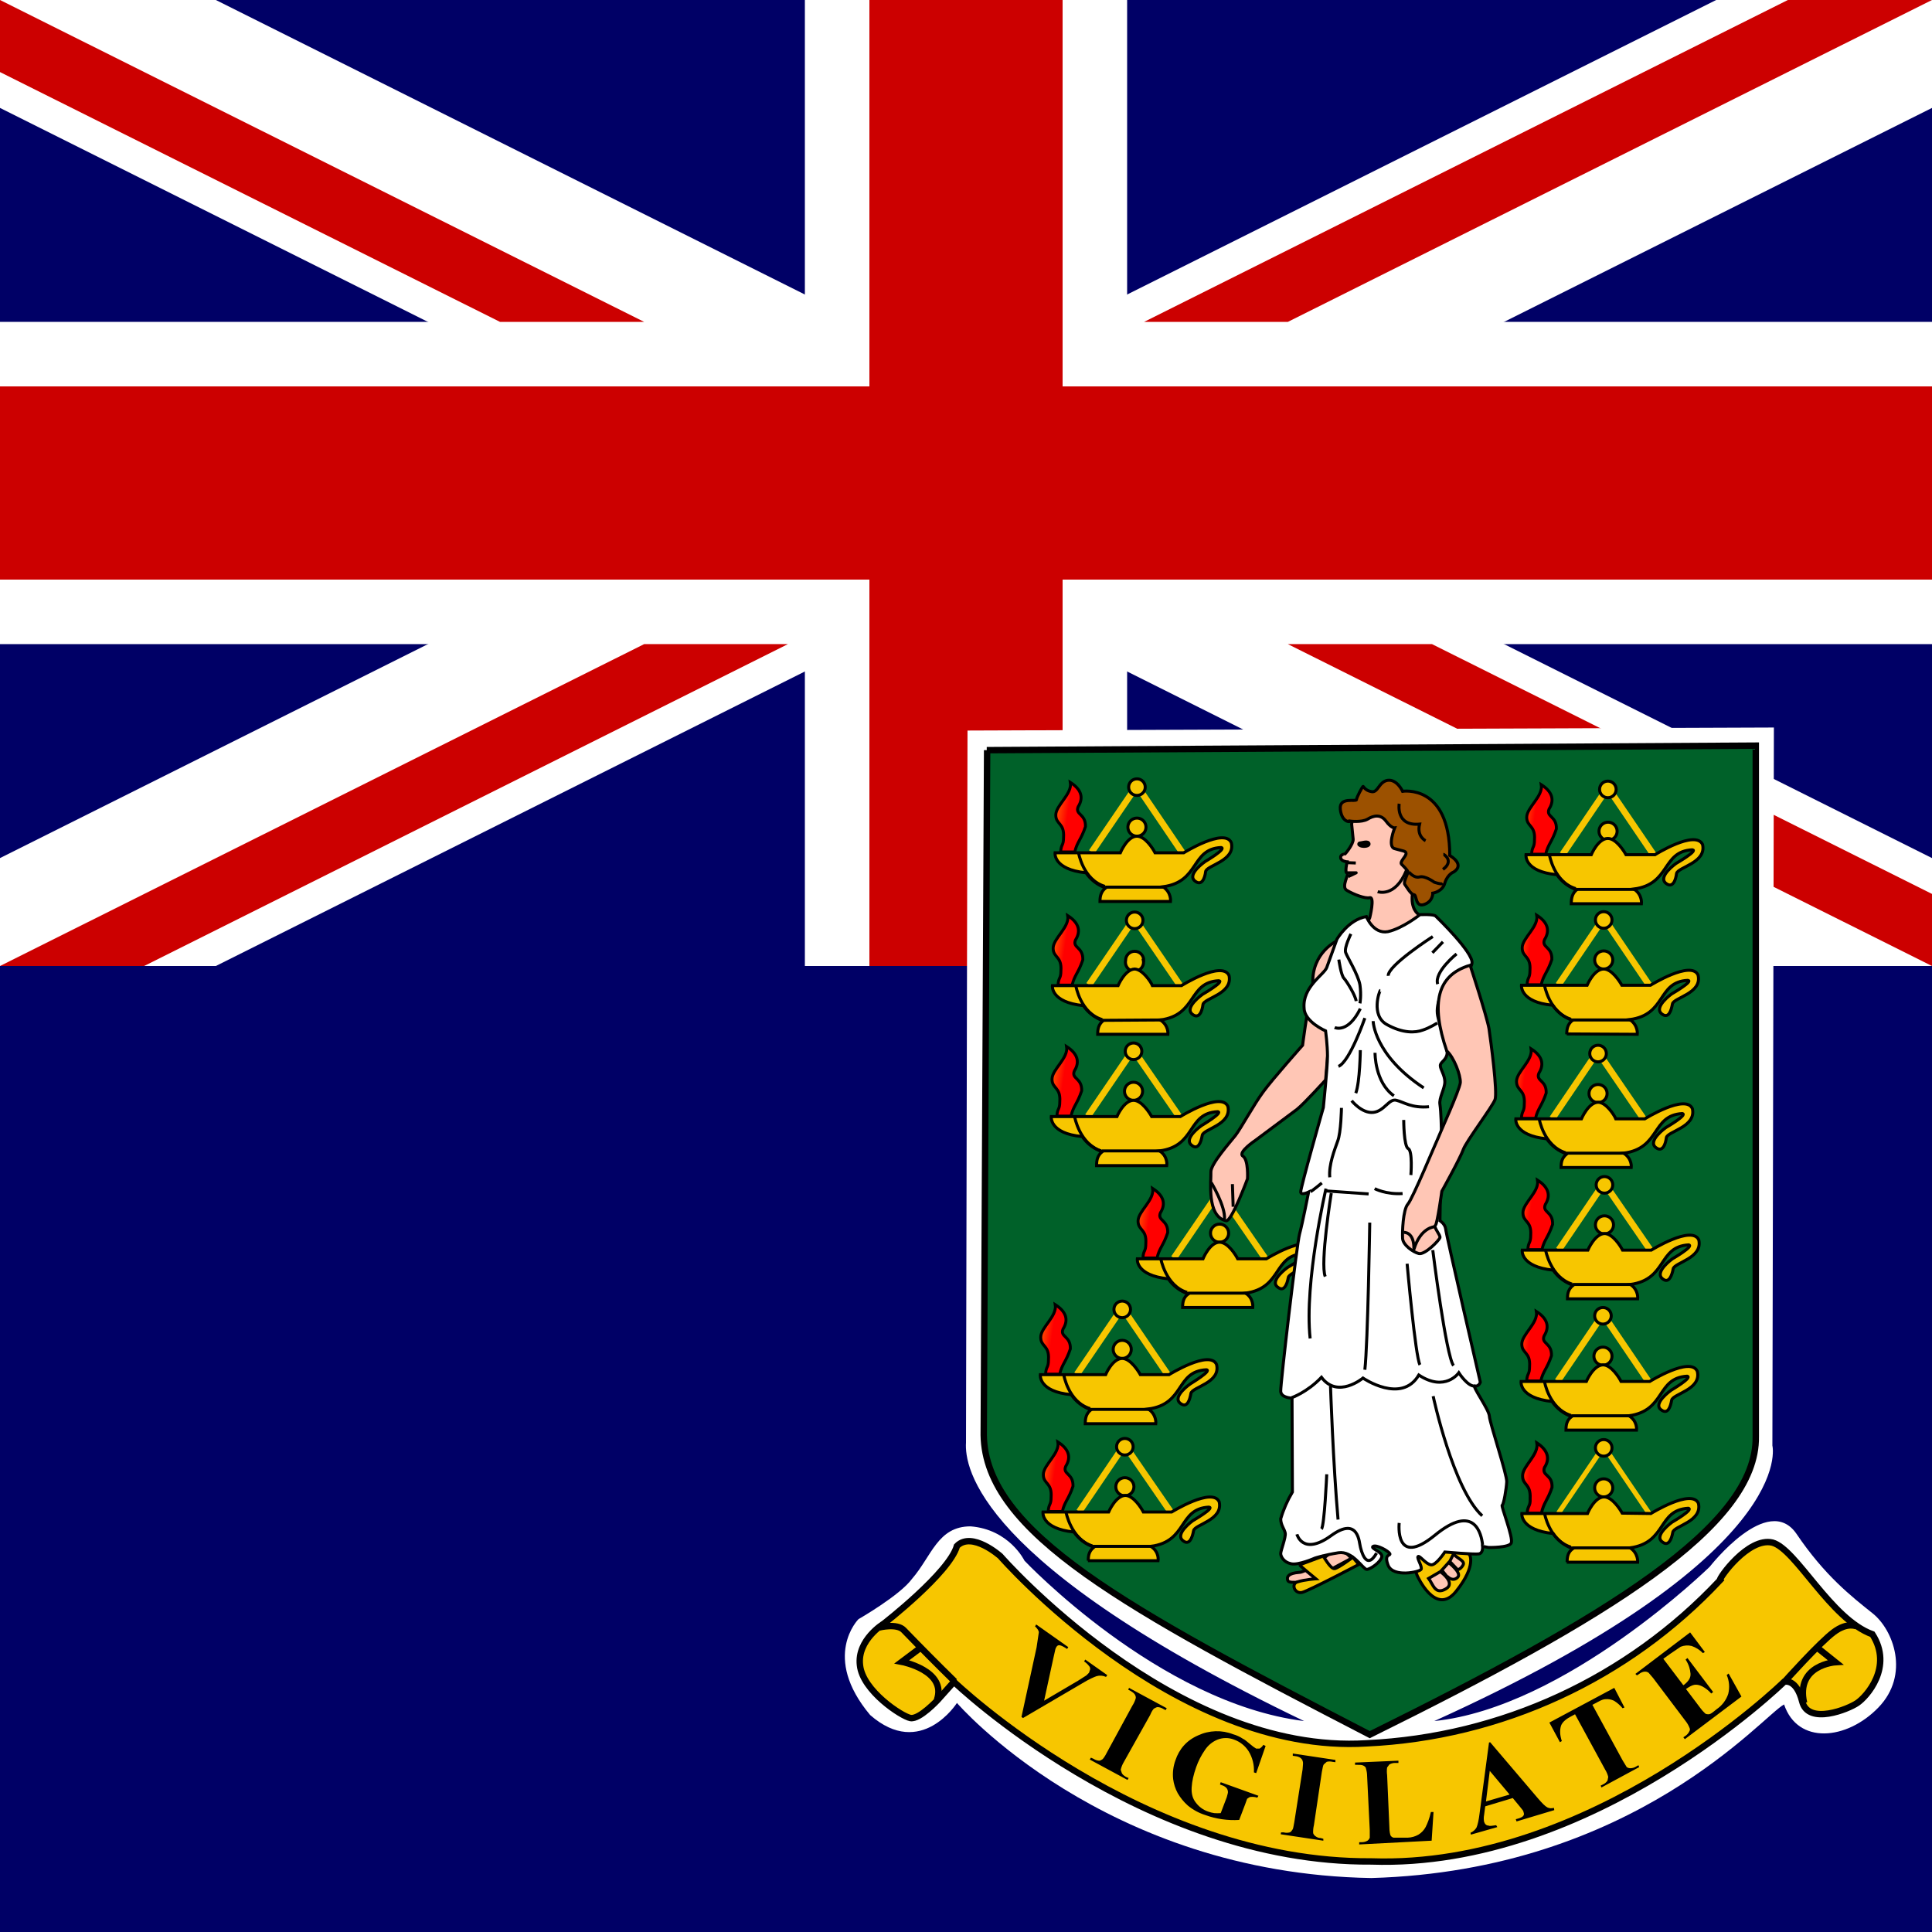
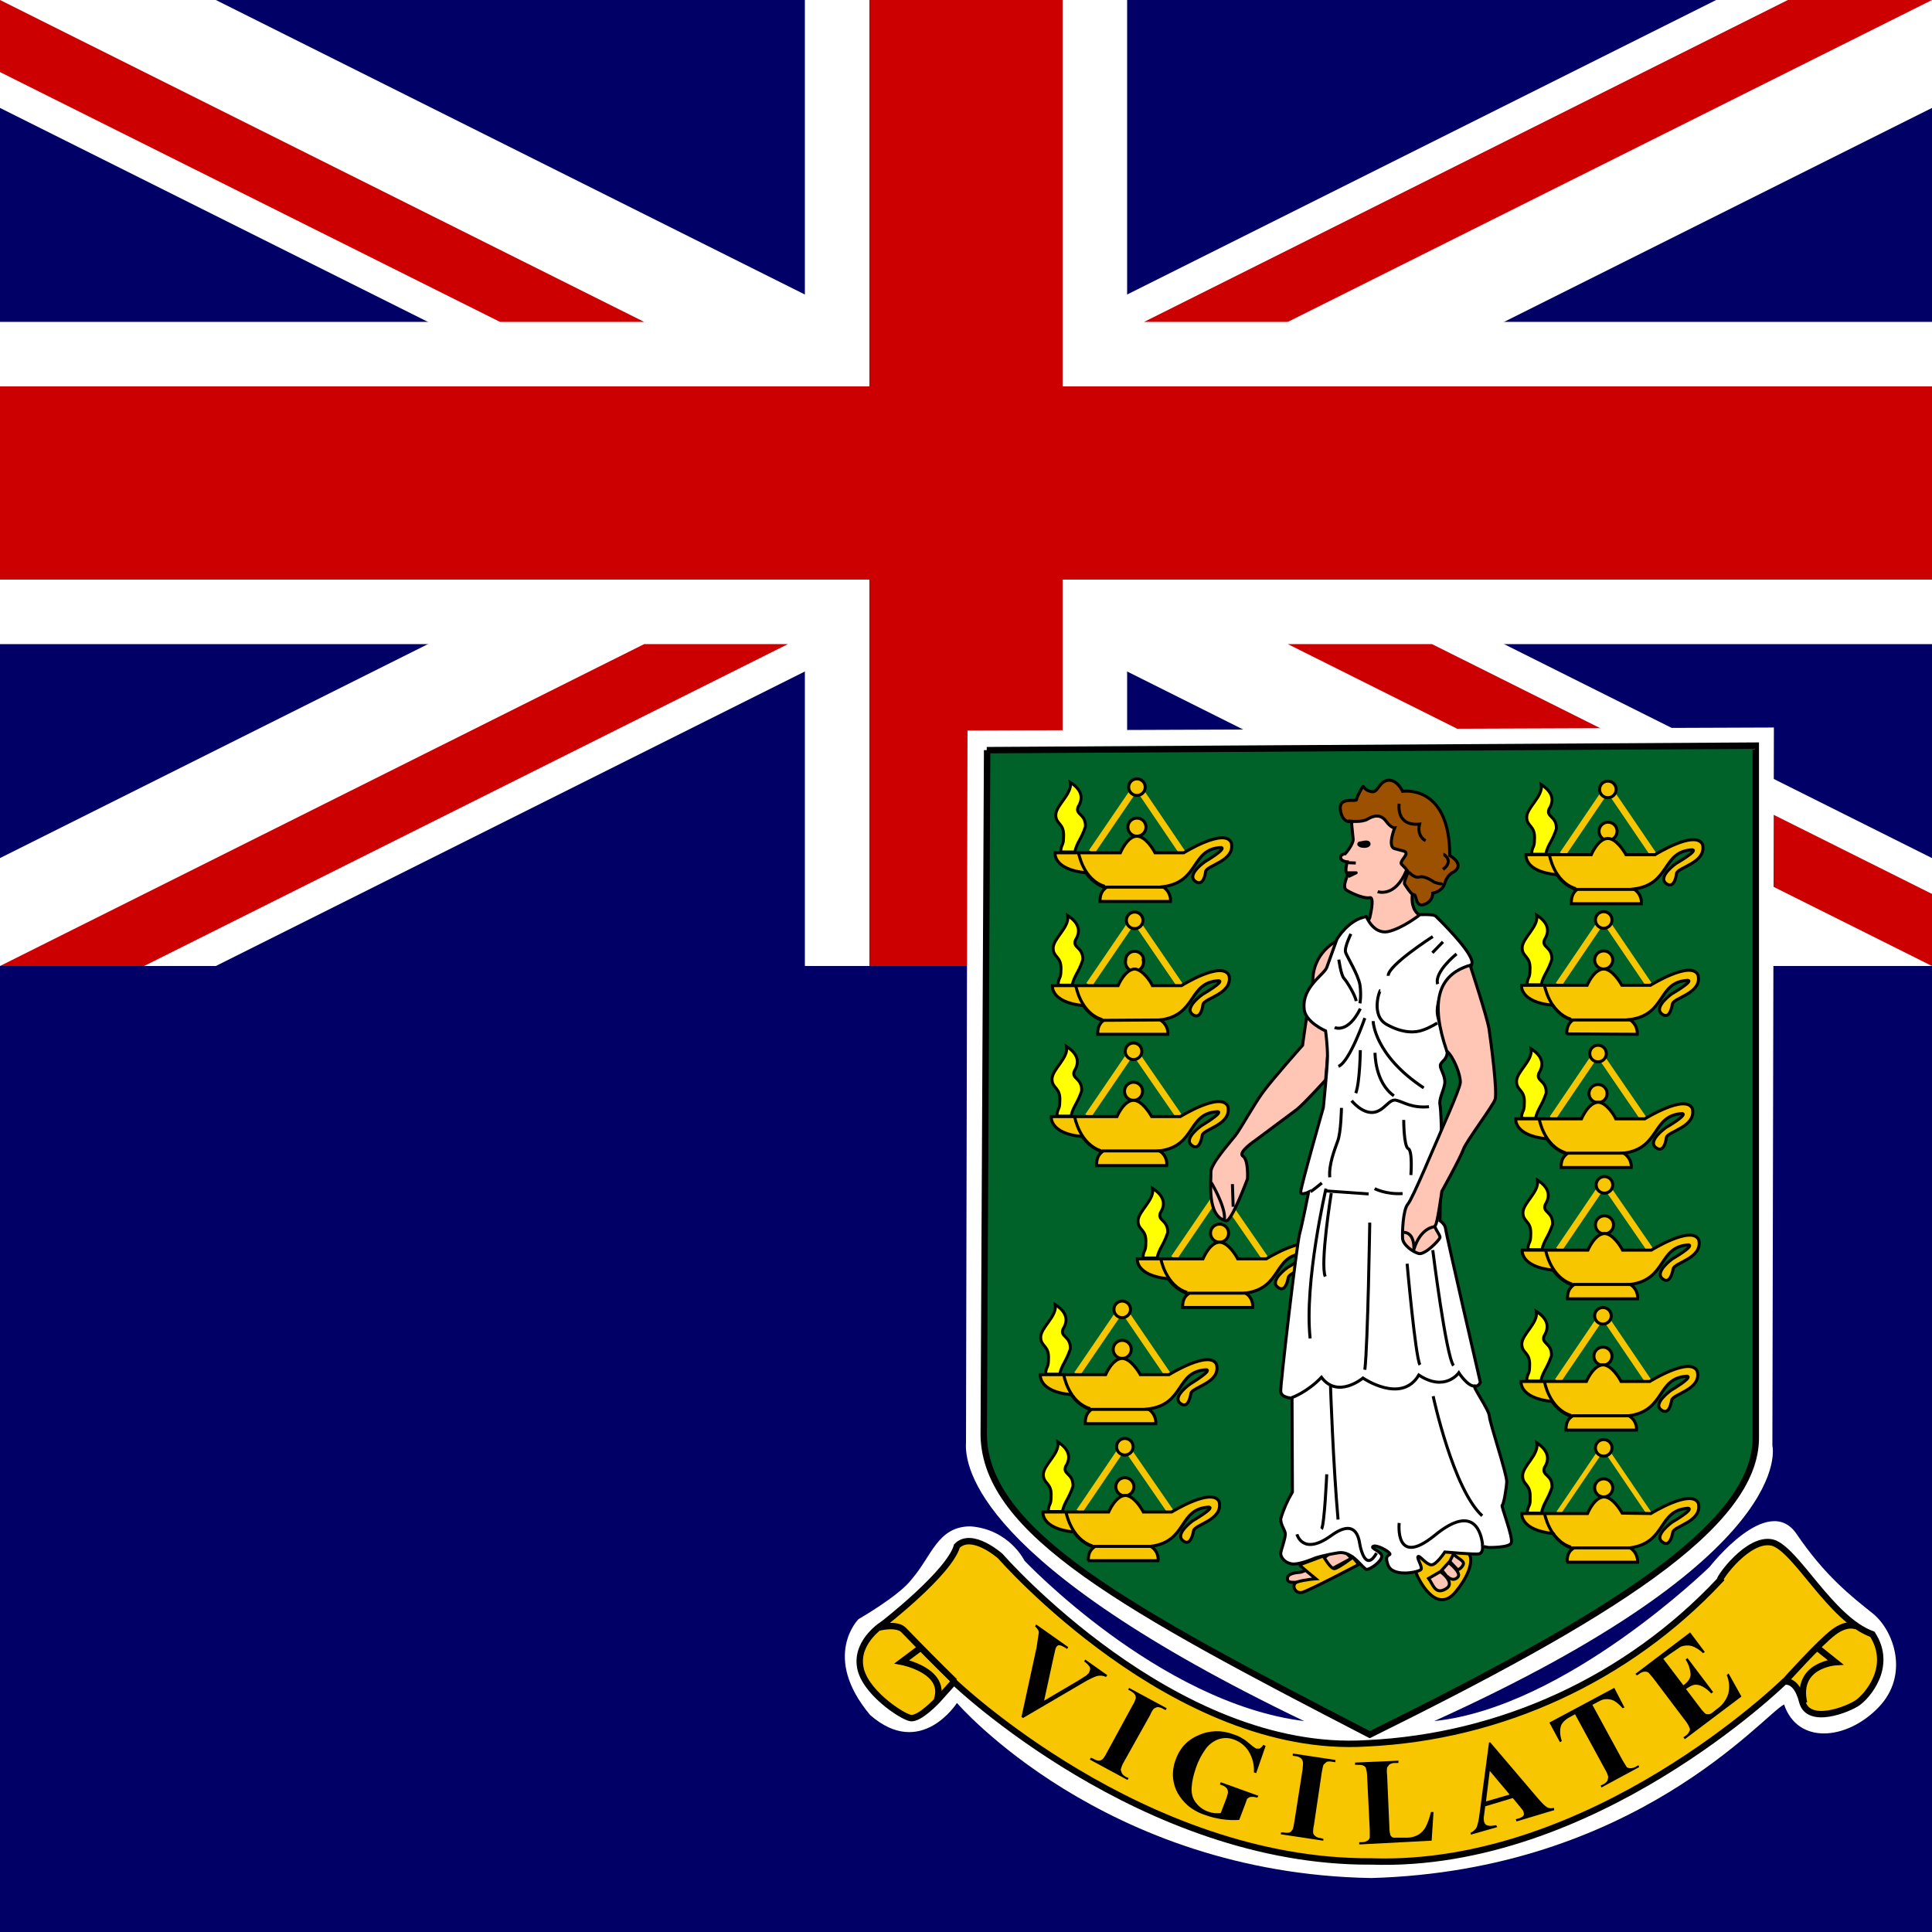
<svg xmlns="http://www.w3.org/2000/svg" xmlns:xlink="http://www.w3.org/1999/xlink" id="flag-icon-css-vg" viewBox="0 0 512 512">
  <defs>
    <linearGradient id="a">
      <stop offset="0" stop-color="red" />
      <stop offset="1" stop-color="#ff0" />
    </linearGradient>
-     <linearGradient id="c" x1="103.1" x2="92.5" y1="111.3" y2="107.8" gradientTransform="matrix(.65977 0 0 1.4919 -3.7 -.7)" gradientUnits="userSpaceOnUse" xlink:href="#a" />
-     <linearGradient id="d" x1="103.1" x2="92.5" y1="111.3" y2="107.8" gradientTransform="matrix(.65977 0 0 1.4919 -3.7 -.5)" gradientUnits="userSpaceOnUse" xlink:href="#a" />
-     <linearGradient id="e" x1="103.1" x2="92.5" y1="111.3" y2="107.8" gradientTransform="matrix(.65977 0 0 1.4919 -4.5 -.3)" gradientUnits="userSpaceOnUse" xlink:href="#a" />
-     <linearGradient id="f" x1="103.1" x2="92.5" y1="111.3" y2="107.8" gradientTransform="matrix(.65977 0 0 1.4919 -3.7 0)" gradientUnits="userSpaceOnUse" xlink:href="#a" />
-     <linearGradient id="g" x1="103.1" x2="92.5" y1="111.3" y2="107.8" gradientTransform="matrix(.65977 0 0 1.4919 -3.7 .2)" gradientUnits="userSpaceOnUse" xlink:href="#a" />
-     <linearGradient id="h" x1="103.1" x2="92.5" y1="111.3" y2="107.8" gradientTransform="matrix(.65977 0 0 1.4919 -3.7 .4)" gradientUnits="userSpaceOnUse" xlink:href="#a" />
-     <linearGradient id="i" x1="103.1" x2="92.5" y1="111.3" y2="107.8" gradientTransform="matrix(.65977 0 0 1.4919 -4.5 .4)" gradientUnits="userSpaceOnUse" xlink:href="#a" />
-     <linearGradient id="j" x1="103.1" x2="92.5" y1="111.3" y2="107.8" gradientTransform="matrix(.65977 0 0 1.4919 -4.5 .2)" gradientUnits="userSpaceOnUse" xlink:href="#a" />
-     <linearGradient id="k" x1="103.1" x2="92.5" y1="111.3" y2="107.8" gradientTransform="matrix(.65977 0 0 1.4919 -4.5 0)" gradientUnits="userSpaceOnUse" xlink:href="#a" />
-     <linearGradient id="m" x1="103.1" x2="92.5" y1="111.3" y2="107.8" gradientTransform="matrix(.65977 0 0 1.4919 -4.5 -.5)" gradientUnits="userSpaceOnUse" xlink:href="#a" />
-     <linearGradient id="n" x1="103.1" x2="92.5" y1="111.3" y2="107.8" gradientTransform="matrix(.65977 0 0 1.4919 -3.8 -.3)" gradientUnits="userSpaceOnUse" xlink:href="#a" />
-     <linearGradient id="l" x1="103.1" x2="92.5" y1="111.3" y2="107.8" gradientTransform="matrix(.85004 0 0 1.9222 723.3 109.7)" gradientUnits="userSpaceOnUse" xlink:href="#a" />
+     <linearGradient id="c" x1="103.1" x2="92.5" y1="111.3" y2="107.8" gradientTransform="matrix(.65977 0 0 1.4919 -3.7 -.7)" gradientUnits="usuariospaceOnUse" xlink:href="#a" />
+     <linearGradient id="d" x1="103.1" x2="92.5" y1="111.3" y2="107.8" gradientTransform="matrix(.65977 0 0 1.4919 -3.7 -.5)" gradientUnits="usuariospaceOnUse" xlink:href="#a" />
+     <linearGradient id="e" x1="103.1" x2="92.5" y1="111.3" y2="107.8" gradientTransform="matrix(.65977 0 0 1.4919 -4.5 -.3)" gradientUnits="usuariospaceOnUse" xlink:href="#a" />
+     <linearGradient id="f" x1="103.1" x2="92.5" y1="111.3" y2="107.8" gradientTransform="matrix(.65977 0 0 1.4919 -3.7 0)" gradientUnits="usuariospaceOnUse" xlink:href="#a" />
+     <linearGradient id="g" x1="103.1" x2="92.5" y1="111.3" y2="107.8" gradientTransform="matrix(.65977 0 0 1.4919 -3.7 .2)" gradientUnits="usuariospaceOnUse" xlink:href="#a" />
+     <linearGradient id="h" x1="103.1" x2="92.5" y1="111.3" y2="107.8" gradientTransform="matrix(.65977 0 0 1.4919 -3.7 .4)" gradientUnits="usuariospaceOnUse" xlink:href="#a" />
+     <linearGradient id="i" x1="103.1" x2="92.5" y1="111.3" y2="107.8" gradientTransform="matrix(.65977 0 0 1.4919 -4.5 .4)" gradientUnits="usuariospaceOnUse" xlink:href="#a" />
+     <linearGradient id="j" x1="103.1" x2="92.5" y1="111.3" y2="107.8" gradientTransform="matrix(.65977 0 0 1.4919 -4.5 .2)" gradientUnits="usuariospaceOnUse" xlink:href="#a" />
+     <linearGradient id="k" x1="103.1" x2="92.5" y1="111.3" y2="107.8" gradientTransform="matrix(.65977 0 0 1.4919 -4.5 0)" gradientUnits="usuariospaceOnUse" xlink:href="#a" />
+     <linearGradient id="m" x1="103.1" x2="92.5" y1="111.3" y2="107.8" gradientTransform="matrix(.65977 0 0 1.4919 -4.5 -.5)" gradientUnits="usuariospaceOnUse" xlink:href="#a" />
+     <linearGradient id="n" x1="103.1" x2="92.5" y1="111.3" y2="107.8" gradientTransform="matrix(.65977 0 0 1.4919 -3.8 -.3)" gradientUnits="usuariospaceOnUse" xlink:href="#a" />
+     <linearGradient id="l" x1="103.1" x2="92.5" y1="111.3" y2="107.8" gradientTransform="matrix(.85004 0 0 1.9222 723.3 109.7)" gradientUnits="usuariospaceOnUse" xlink:href="#a" />
    <clipPath id="b">
      <path fill-opacity=".7" d="M0 0h512v512H0z" />
    </clipPath>
  </defs>
  <g clip-path="url(#b)">
    <path fill="#006" d="M0 0h1024v512H0z" />
    <path fill="#006" fill-rule="evenodd" d="M0 0h512v256H0z" />
    <g stroke-width="1pt">
      <path fill="#fff" d="M0 0v28.6L454.8 256H512v-28.6L57.2 0H0zm512 0v28.6L57.2 256H0v-28.6L454.8 0H512z" />
      <path fill="#fff" d="M213.3 0v256h85.4V0h-85.4zM0 85.3v85.4h512V85.3H0z" />
      <path fill="#c00" d="M0 102.4v51.2h512v-51.2H0zM230.4 0v256h51.2V0h-51.2zM0 256l170.7-85.3h38.1L38.2 256H0zM0 0l170.7 85.3h-38.2L0 19.1V0zm303.2 85.3L473.8 0H512L341.3 85.3h-38.1zM512 256l-170.7-85.3h38.2L512 236.9V256z" />
    </g>
    <path fill="#fff" fill-rule="evenodd" d="M256.4 193.6l213.7-.8-.4 190.3s7.5 29-89.6 73c34.9-3.6 73-40.9 73-40.9s15.4-19.8 23-8.7c7.5 11.1 14.6 16.6 20.1 21 5.6 4.4 10 16.3 1.6 25s-21.4 9.9-25-.8c-5.5 2.8-39.6 44-109.4 46-71-1.2-109.8-46.4-109.8-46.4s-9.5 15-23 3.2c-13-15.5-3.1-25.4-3.1-25.4s11-6.3 14.2-10.7c5.2-6 6.8-13.9 15.5-13.9 10.3.8 14.3 9.1 14.3 9.1s35.6 37.7 74.1 42.5c-86.8-41.7-90-67.4-89.6-73.8l.4-188.7z" />
    <path fill="#006129" fill-rule="evenodd" stroke="#000" stroke-width="1.7" d="M261.5 198.8l203.8-1.2v183.1c.4 23.8-39.6 48-102.3 79-64.6-33.4-101.9-53.6-102.3-79.4l.9-181.5z" />
    <path fill="none" stroke="#f7c600" stroke-width="1.7" d="M286 400.6l12-17.7 12.2 17.7" />
    <path fill="#f7c600" fill-rule="evenodd" stroke="#000" stroke-width=".8" d="M300.5 394a2.4 2.4 0 11-4.8 0 2.4 2.4 0 014.8 0z" />
    <path fill="#f7c600" fill-rule="evenodd" stroke="#000" stroke-width=".8" d="M288.3 413.6h18.6s.4-2.3-1.9-3.8c9.8-1.3 7.2-10 15.4-10.4 1.6.2-4.3 3.6-4.3 3.6s-4.9 3.5-2.6 5.3c1.7 1.4 2.5-.9 2.8-2.6.2-1.7 7.9-2.8 6.8-7.7-1.8-4-12.6 2.7-12.6 2.7H303c-.5-1-2.6-4.4-4.8-4.4-2.6.1-4.4 4.4-4.4 4.4h-17.4s-.6 4.4 8.2 5.3a10.5 10.5 0 005.3 4c-1.2 1-1.5 2-1.5 3.6z" />
    <path fill="none" stroke="#000" stroke-width=".8" d="M289.6 409.8h15.6m-22.7-9.1s1.3 7.2 7 9" />
    <path fill="url(#c)" fill-rule="evenodd" stroke="#000" stroke-width=".6" d="M66.3 170.5c.5-2.1 1.3-2.5 2.2-5.2.1-2.7-2.2-2.4-1.5-4.1 1.2-1.9.6-3.6-1.6-5 .4 2.4-3 4.7-3 6.7s1.8 1.6 1.6 4.6c0 1.8-.5 1.3-.6 3h3z" transform="translate(196.1 180.9) scale(1.2884)" />
    <path fill="#f7c600" fill-rule="evenodd" stroke="#000" stroke-width=".8" d="M300.3 383.4a2.2 2.2 0 11-4.4 0 2.2 2.2 0 014.4 0z" />
    <path fill="none" stroke="#f7c600" stroke-width="1.7" d="M285.4 364.2l12-17.6 12 17.6" />
    <path fill="#f7c600" fill-rule="evenodd" stroke="#000" stroke-width=".8" d="M299.8 357.6a2.4 2.4 0 11-4.8 0 2.4 2.4 0 014.8 0z" />
    <path fill="#f7c600" fill-rule="evenodd" stroke="#000" stroke-width=".8" d="M287.6 377.3h18.7s.3-2.4-2-3.9c9.8-1.3 7.2-10 15.4-10.4 1.6.2-4.2 3.7-4.2 3.7s-5 3.4-2.7 5.2c1.8 1.4 2.5-.9 2.8-2.6.2-1.7 8-2.8 6.8-7.7-1.8-4-12.6 2.7-12.6 2.7h-7.6c-.5-.9-2.6-4.3-4.8-4.3-2.6 0-4.4 4.3-4.4 4.3h-17.3s-.6 4.5 8.2 5.3a10.5 10.5 0 005.2 4c-1.2 1-1.5 2.1-1.5 3.7z" />
    <path fill="none" stroke="#000" stroke-width=".8" d="M289 373.5h15.5m-22.6-9.2s1.2 7.3 7 9" />
    <path fill="url(#d)" fill-rule="evenodd" stroke="#000" stroke-width=".6" d="M66.3 170.5c.5-2.1 1.3-2.5 2.2-5.2.1-2.7-2.2-2.4-1.5-4.1 1.2-1.9.6-3.6-1.6-5 .4 2.4-3 4.7-3 6.7s1.8 1.6 1.6 4.6c0 1.8-.5 1.3-.6 3h3z" transform="translate(195.4 144.5) scale(1.2884)" />
    <path fill="#f7c600" fill-rule="evenodd" stroke="#000" stroke-width=".8" d="M299.6 347a2.2 2.2 0 11-4.4 0 2.2 2.2 0 014.4 0z" />
    <path fill="none" stroke="#f7c600" stroke-width="1.7" d="M413.1 331.2l12-17.7 12.2 17.7" />
    <path fill="#f7c600" fill-rule="evenodd" stroke="#000" stroke-width=".8" d="M427.6 324.6a2.4 2.4 0 11-4.8 0 2.4 2.4 0 014.8 0z" />
    <path fill="#f7c600" fill-rule="evenodd" stroke="#000" stroke-width=".8" d="M415.4 344.2H434s.3-2.3-1.9-3.8c9.8-1.4 7.2-10 15.4-10.5 1.6.3-4.3 3.7-4.3 3.7s-4.9 3.5-2.6 5.3c1.7 1.4 2.5-1 2.8-2.6.2-1.7 7.9-2.8 6.8-7.7-1.8-4-12.6 2.7-12.6 2.7H430c-.5-1-2.6-4.4-4.8-4.4-2.6.1-4.4 4.4-4.4 4.4h-17.4s-.6 4.4 8.2 5.3a10.5 10.5 0 005.3 4c-1.2 1-1.5 2-1.5 3.6z" />
    <path fill="none" stroke="#000" stroke-width=".8" d="M416.8 340.4h15.5m-22.7-9.1s1.3 7.2 7 9" />
    <path fill="url(#e)" fill-rule="evenodd" stroke="#000" stroke-width=".6" d="M66.3 170.5c.5-2.1 1.3-2.5 2.2-5.2.1-2.7-2.2-2.4-1.5-4.1 1.2-1.9.6-3.6-1.6-5 .4 2.4-3 4.7-3 6.7s1.8 1.6 1.6 4.6c0 1.8-.5 1.3-.6 3h3z" transform="translate(323.2 111.5) scale(1.2884)" />
    <path fill="#f7c600" fill-rule="evenodd" stroke="#000" stroke-width=".8" d="M427.4 314a2.2 2.2 0 11-4.4 0 2.2 2.2 0 014.4 0z" />
    <path fill="none" stroke="#f7c600" stroke-width="1.7" d="M288.3 295.8l12-17.6 12.2 17.7" />
    <path fill="#f7c600" fill-rule="evenodd" stroke="#000" stroke-width=".8" d="M302.8 289.2a2.4 2.4 0 11-4.8 0 2.4 2.4 0 014.8 0z" />
    <path fill="#f7c600" fill-rule="evenodd" stroke="#000" stroke-width=".8" d="M290.6 308.9h18.6s.4-2.4-1.9-3.9c9.8-1.3 7.2-10 15.4-10.4 1.6.2-4.3 3.7-4.3 3.7s-4.9 3.4-2.6 5.2c1.7 1.4 2.5-.8 2.8-2.6.2-1.7 7.9-2.8 6.8-7.7-1.8-4-12.6 2.7-12.6 2.7h-7.6c-.5-.9-2.6-4.3-4.8-4.3-2.6 0-4.4 4.3-4.4 4.3h-17.4s-.6 4.5 8.2 5.3a10.5 10.5 0 005.3 4c-1.2 1-1.5 2.1-1.5 3.7z" />
    <path fill="none" stroke="#000" stroke-width=".8" d="M292 305h15.5m-22.7-9s1.3 7.2 7 9" />
    <path fill="url(#f)" fill-rule="evenodd" stroke="#000" stroke-width=".6" d="M66.3 170.5c.5-2.1 1.3-2.5 2.2-5.2.1-2.7-2.2-2.4-1.5-4.1 1.2-1.9.6-3.6-1.6-5 .4 2.4-3 4.7-3 6.7s1.8 1.6 1.6 4.6c0 1.8-.5 1.3-.6 3h3z" transform="translate(198.4 76.1) scale(1.2884)" />
    <path fill="#f7c600" fill-rule="evenodd" stroke="#000" stroke-width=".8" d="M302.6 278.6a2.2 2.2 0 11-4.4 0 2.2 2.2 0 014.4 0z" />
    <path fill="none" stroke="#f7c600" stroke-width="1.7" d="M288.6 261l12-17.6 12.1 17.7" />
    <path fill="#f7c600" fill-rule="evenodd" stroke="#000" stroke-width=".8" d="M303 254.5a2.4 2.4 0 11-4.7 0 2.4 2.4 0 014.8 0z" />
    <path fill="#f7c600" fill-rule="evenodd" stroke="#000" stroke-width=".8" d="M290.9 274.1h18.6s.3-2.3-2-3.8c9.8-1.3 7.3-10 15.5-10.4 1.6.2-4.3 3.6-4.3 3.6s-5 3.5-2.7 5.3c1.8 1.4 2.6-.9 2.8-2.6.3-1.7 8-2.8 6.9-7.7-1.9-4-12.6 2.7-12.6 2.7h-7.7c-.4-1-2.6-4.3-4.7-4.4-2.6.1-4.4 4.4-4.4 4.4h-17.4s-.6 4.4 8.2 5.3a10.5 10.5 0 005.2 4c-1.1 1-1.4 2-1.4 3.6z" />
    <path fill="none" stroke="#000" stroke-width=".8" d="M292.2 270.4l15.6-.1m-22.7-9.1s1.2 7.3 7 9" />
    <path fill="url(#g)" fill-rule="evenodd" stroke="#000" stroke-width=".6" d="M66.3 170.5c.5-2.1 1.3-2.5 2.2-5.2.1-2.7-2.2-2.4-1.5-4.1 1.2-1.9.6-3.6-1.6-5 .4 2.4-3 4.7-3 6.7s1.8 1.6 1.6 4.6c0 1.8-.5 1.3-.6 3h3z" transform="translate(198.7 41.4) scale(1.2884)" />
    <path fill="#f7c600" fill-rule="evenodd" stroke="#000" stroke-width=".8" d="M302.9 243.9a2.2 2.2 0 11-4.4 0 2.2 2.2 0 014.4 0z" />
    <path fill="none" stroke="#f7c600" stroke-width="1.7" d="M289.3 225.8l12-17.6 12 17.7" />
    <path fill="#f7c600" fill-rule="evenodd" stroke="#000" stroke-width=".8" d="M303.7 219.2a2.4 2.4 0 11-4.8 0 2.4 2.4 0 014.8 0z" />
    <path fill="#f7c600" fill-rule="evenodd" stroke="#000" stroke-width=".8" d="M291.5 238.9h18.7s.3-2.4-2-3.9c9.8-1.3 7.3-10 15.4-10.4 1.6.3-4.2 3.7-4.2 3.7s-5 3.4-2.7 5.2c1.8 1.4 2.6-.8 2.8-2.5.2-1.7 8-2.8 6.8-7.7-1.8-4-12.6 2.7-12.6 2.7h-7.6c-.5-1-2.6-4.4-4.8-4.4-2.6 0-4.4 4.4-4.4 4.4h-17.3s-.6 4.4 8.2 5.3a10.5 10.5 0 005.2 4c-1.1.9-1.5 2-1.5 3.6z" />
    <path fill="none" stroke="#000" stroke-width=".8" d="M292.9 235.1h15.5m-22.6-9.2s1.2 7.3 7 9" />
    <path fill="url(#h)" fill-rule="evenodd" stroke="#000" stroke-width=".6" d="M66.3 170.5c.5-2.1 1.3-2.5 2.2-5.2.1-2.7-2.2-2.4-1.5-4.1 1.2-1.9.6-3.6-1.6-5 .4 2.4-3 4.7-3 6.7s1.8 1.6 1.6 4.6c0 1.8-.5 1.3-.6 3h3z" transform="translate(199.4 6.1) scale(1.2884)" />
    <path fill="#f7c600" fill-rule="evenodd" stroke="#000" stroke-width=".8" d="M303.5 208.6a2.2 2.2 0 11-4.4 0 2.2 2.2 0 014.4 0z" />
    <path fill="none" stroke="#f7c600" stroke-width="1.7" d="M414.1 226.4l12-17.7 12.1 17.8" />
    <path fill="#f7c600" fill-rule="evenodd" stroke="#000" stroke-width=".8" d="M428.5 219.8a2.4 2.4 0 11-4.7 0 2.4 2.4 0 014.7 0z" />
    <path fill="#f7c600" fill-rule="evenodd" stroke="#000" stroke-width=".8" d="M416.4 239.5H435s.3-2.4-2-3.9c9.8-1.3 7.3-10 15.5-10.4 1.6.2-4.3 3.6-4.3 3.6s-5 3.5-2.7 5.3c1.8 1.4 2.6-.9 2.8-2.6.3-1.7 8-2.8 6.9-7.7-1.9-4-12.6 2.7-12.6 2.7h-7.7c-.5-.9-2.6-4.3-4.8-4.3-2.6 0-4.4 4.3-4.4 4.3h-17.3s-.6 4.5 8.2 5.3a10.5 10.5 0 005.2 4c-1.1 1-1.4 2.1-1.4 3.7z" />
    <path fill="none" stroke="#000" stroke-width=".8" d="M417.7 235.7h15.5m-22.6-9.2s1.2 7.3 7 9" />
    <path fill="url(#i)" fill-rule="evenodd" stroke="#000" stroke-width=".6" d="M66.3 170.5c.5-2.1 1.3-2.5 2.2-5.2.1-2.7-2.2-2.4-1.5-4.1 1.2-1.9.6-3.6-1.6-5 .4 2.4-3 4.7-3 6.7s1.8 1.6 1.6 4.6c0 1.8-.5 1.3-.6 3h3z" transform="translate(324.2 6.7) scale(1.2884)" />
    <path fill="#f7c600" fill-rule="evenodd" stroke="#000" stroke-width=".8" d="M428.3 209.2a2.2 2.2 0 11-4.4 0 2.2 2.2 0 014.4 0z" />
    <path fill="none" stroke="#f7c600" stroke-width="1.7" d="M413 261l12-17.7 12 17.7" />
    <path fill="#f7c600" fill-rule="evenodd" stroke="#000" stroke-width=".8" d="M427.4 254.4a2.4 2.4 0 11-4.8 0 2.4 2.4 0 014.8 0z" />
    <path fill="#f7c600" fill-rule="evenodd" stroke="#000" stroke-width=".8" d="M415.2 274l18.7.1s.3-2.4-2-3.9c9.8-1.3 7.2-10 15.4-10.4 1.6.2-4.3 3.6-4.3 3.6s-4.9 3.5-2.6 5.3c1.8 1.4 2.5-.9 2.8-2.6.2-1.7 8-2.8 6.8-7.7-1.8-4-12.6 2.7-12.6 2.7h-7.6c-.5-.9-2.6-4.3-4.8-4.3-2.6 0-4.4 4.3-4.4 4.3h-17.4s-.5 4.5 8.3 5.3a10.5 10.5 0 005.2 4c-1.2 1-1.5 2.1-1.5 3.7z" />
    <path fill="none" stroke="#000" stroke-width=".8" d="M416.6 270.3H432m-22.7-9.2s1.3 7.3 7 9" />
    <path fill="url(#j)" fill-rule="evenodd" stroke="#000" stroke-width=".6" d="M66.3 170.5c.5-2.1 1.3-2.5 2.2-5.2.1-2.7-2.2-2.4-1.5-4.1 1.2-1.9.6-3.6-1.6-5 .4 2.4-3 4.7-3 6.7s1.8 1.6 1.6 4.6c0 1.8-.5 1.3-.6 3h3z" transform="translate(323 41.3) scale(1.2884)" />
    <path fill="#f7c600" fill-rule="evenodd" stroke="#000" stroke-width=".8" d="M427.2 243.8a2.2 2.2 0 11-4.4 0 2.2 2.2 0 014.4 0z" />
    <path fill="none" stroke="#f7c600" stroke-width="1.7" d="M411.4 296.4l12-17.7 12.1 17.7" />
    <path fill="#f7c600" fill-rule="evenodd" stroke="#000" stroke-width=".8" d="M425.9 289.8a2.4 2.4 0 11-4.8 0 2.4 2.4 0 014.8 0z" />
    <path fill="#f7c600" fill-rule="evenodd" stroke="#000" stroke-width=".8" d="M413.7 309.4h18.6s.3-2.3-2-3.8c9.8-1.3 7.3-10 15.5-10.5 1.6.3-4.3 3.7-4.3 3.7s-5 3.5-2.7 5.3c1.8 1.4 2.6-.9 2.8-2.6.3-1.7 8-2.8 6.9-7.7-1.8-4-12.6 2.7-12.6 2.7h-7.7c-.4-1-2.6-4.4-4.7-4.4-2.6.1-4.4 4.4-4.4 4.4h-17.4s-.6 4.4 8.2 5.3a10.5 10.5 0 005.3 4c-1.2 1-1.5 2-1.5 3.6z" />
    <path fill="none" stroke="#000" stroke-width=".8" d="M415 305.6h15.6m-22.7-9.1s1.2 7.2 7 9" />
    <path fill="url(#k)" fill-rule="evenodd" stroke="#000" stroke-width=".6" d="M66.3 170.5c.5-2.1 1.3-2.5 2.2-5.2.1-2.7-2.2-2.4-1.5-4.1 1.2-1.9.6-3.6-1.6-5 .4 2.4-3 4.7-3 6.7s1.8 1.6 1.6 4.6c0 1.8-.5 1.3-.6 3h3z" transform="translate(321.5 76.7) scale(1.2884)" />
    <path fill="#f7c600" fill-rule="evenodd" stroke="#000" stroke-width=".8" d="M425.7 279.2a2.2 2.2 0 11-4.4 0 2.2 2.2 0 014.4 0z" />
    <path fill="none" stroke="#f7c600" stroke-width="1.3" d="M413 401l12-17.7 12 17.7" />
    <path fill="#f7c600" fill-rule="evenodd" stroke="#000" stroke-width=".8" d="M427.4 394.3a2.4 2.4 0 11-4.8 0 2.4 2.4 0 014.8 0z" />
    <path fill="#f7c600" fill-rule="evenodd" stroke="#000" stroke-width=".8" d="M415.2 414H434s.2-2.4-2-3.8c9.8-1.4 7.2-10 15.4-10.5 1.6.3-4.3 3.7-4.3 3.7s-4.9 3.5-2.6 5.2c1.7 1.4 2.5-.8 2.8-2.5.2-1.7 7.9-2.8 6.8-7.7-1.8-4-12.6 2.7-12.6 2.7l-7.6-.1c-.5-.9-2.6-4.3-4.8-4.3-2.6 0-4.4 4.4-4.4 4.4h-17.4s-.5 4.4 8.3 5.3a10.5 10.5 0 005.2 4c-1.2.9-1.5 2-1.5 3.6z" />
    <path fill="none" stroke="#000" stroke-width=".8" d="M416.6 410.2H432m-22.7-9.2s1.3 7.3 7 9" />
    <path fill="url(#l)" fill-rule="evenodd" stroke="#000" stroke-width=".8" d="M814.5 330.3c.6-2.8 1.6-3.3 2.8-6.8.2-3.5-2.8-3-2-5.3 1.6-2.4.8-4.7-2-6.5.5 3.2-3.8 6.1-3.8 8.7 0 2.6 2.2 2 2 6 .1 2.2-.6 1.7-.8 3.9h3.8z" transform="translate(-406 70.7)" />
    <path fill="#f7c600" fill-rule="evenodd" stroke="#000" stroke-width=".8" d="M427.2 383.7a2.2 2.2 0 11-4.4 0 2.2 2.2 0 014.4 0z" />
    <path fill="none" stroke="#f7c600" stroke-width="1.7" d="M412.8 366l12-17.7 12 17.7" />
    <path fill="#f7c600" fill-rule="evenodd" stroke="#000" stroke-width=".8" d="M427.2 359.4a2.4 2.4 0 11-4.8 0 2.4 2.4 0 014.8 0z" />
    <path fill="#f7c600" fill-rule="evenodd" stroke="#000" stroke-width=".8" d="M415 379h18.7s.3-2.4-2-3.8c9.8-1.4 7.2-10 15.4-10.5 1.6.3-4.2 3.7-4.2 3.7s-5 3.5-2.7 5.2c1.8 1.4 2.5-.8 2.8-2.5.2-1.7 8-2.8 6.8-7.7-1.8-4-12.6 2.7-12.6 2.7h-7.6c-.5-1-2.6-4.4-4.8-4.4-2.6.1-4.4 4.4-4.4 4.4h-17.3s-.6 4.4 8.2 5.3a10.5 10.5 0 005.2 4c-1.2.9-1.5 2-1.5 3.6z" />
    <path fill="none" stroke="#000" stroke-width=".8" d="M416.4 375.2h15.5m-22.6-9.1s1.2 7.2 7 9" />
    <path fill="url(#m)" fill-rule="evenodd" stroke="#000" stroke-width=".6" d="M66.3 170.5c.5-2.1 1.3-2.5 2.2-5.2.1-2.7-2.2-2.4-1.5-4.1 1.2-1.9.6-3.6-1.6-5 .4 2.4-3 4.7-3 6.7s1.8 1.6 1.6 4.6c0 1.8-.5 1.3-.6 3h3z" transform="translate(322.9 146.3) scale(1.2884)" />
    <path fill="#f7c600" fill-rule="evenodd" stroke="#000" stroke-width=".8" d="M427 348.7a2.2 2.2 0 11-4.4 0 2.2 2.2 0 014.4 0z" />
    <path fill="none" stroke="#f7c600" stroke-width="1.7" d="M311.1 333.4l12-17.6 12.2 17.7" />
    <path fill="#f7c600" fill-rule="evenodd" stroke="#000" stroke-width=".8" d="M325.6 326.8a2.4 2.4 0 11-4.8 0 2.4 2.4 0 014.8 0z" />
    <path fill="#f7c600" fill-rule="evenodd" stroke="#000" stroke-width=".8" d="M313.4 346.5H332s.3-2.4-1.9-3.8c9.8-1.4 7.2-10 15.4-10.5 1.6.3-4.3 3.7-4.3 3.7s-4.9 3.5-2.6 5.2c1.7 1.4 2.5-.8 2.8-2.5.2-1.7 7.9-2.8 6.8-7.7-1.8-4-12.6 2.7-12.6 2.7H328c-.5-1-2.6-4.4-4.8-4.4-2.6 0-4.4 4.4-4.4 4.4h-17.4s-.6 4.4 8.2 5.3a10.5 10.5 0 005.3 4c-1.2.9-1.5 2-1.5 3.6z" />
    <path fill="none" stroke="#000" stroke-width=".8" d="M314.8 342.7h15.5m-22.7-9.2s1.3 7.3 7 9" />
    <path fill="url(#n)" fill-rule="evenodd" stroke="#000" stroke-width=".6" d="M66.3 170.5c.5-2.1 1.3-2.5 2.2-5.2.1-2.7-2.2-2.4-1.5-4.1 1.2-1.9.6-3.6-1.6-5 .4 2.4-3 4.7-3 6.7s1.8 1.6 1.6 4.6c0 1.8-.5 1.3-.6 3h3z" transform="translate(221.2 113.7) scale(1.2884)" />
    <path fill="#f7c600" fill-rule="evenodd" stroke="#000" stroke-width=".8" d="M325.4 316.2a2.2 2.2 0 11-4.4 0 2.2 2.2 0 014.4 0z" />
    <g stroke="#000">
      <path fill="#f7c600" fill-rule="evenodd" stroke-width=".8" d="M375.5 417.4s4.9 11.2 10.4 4.3 3.5-9.8 3.5-9.8L377 405l-3.6 7.7 2.1 4.6z" />
      <path fill="#ffc6b5" fill-rule="evenodd" stroke-width=".8" d="M386.2 416s.8 0 1.5-1.2-1.5-1.7-2.5-3l-1 2 2 2.1zm-28.1-3l-11 5.9s-5.4 1-5.8 0c-.4-1 .1-2 3-2.2 2.8-.1 10.5-7.1 10.5-7.1l3.3 3.3zm.1-194.6l.4 4c.1 1.3-2.2 4.1-2.3 4s-1.2.1-1 1 1.7 1 1.7 1-.7 2.9 0 3c.7.1-1.8 3.7 0 4.6 1.7 1 4.7 2.2 6 1.9 1.4-.3 0 5.3 0 5.3l-3.7 8 20.8-2-4.3-7s-2-1.3-1.5-5.3c.5-3.9-.3-21.6-.3-21.6l-14.9-2-.9 5.1zm-3.8 30.9s-6.8 3-6.5 11.4c-1.7 8.2-2.7 16.3-2.7 16.3s-8 9-10.4 12.3c-2.4 3.2-6 9.8-7.4 11.6s-6.6 7.6-6.5 9.7c.1 2.2-1.2 11.8 4 12.9 1.4.5 5.7-11.1 5.7-11.1s.3-5-1.2-6 3.3-4.2 3.3-4.2l11-8.2c2-1.6 7.6-7.8 7.6-7.8l3.1-37z" />
      <path fill="#fff" fill-rule="evenodd" stroke-width=".8" d="M362.1 242.9s1.8 4.7 5.7 4c4-.9 8.5-4.5 8.5-4.5s3.7-.2 4.2.4c.5.5 9.9 9.6 9.6 12.4-.3 2.8-4.3 2-5.8 4s-4 6.5-3.3 10 2.7 8.2 2.5 10-1.8 2.2-1.8 3.2 1.2 2.5 1.2 4.3-1.6 4.3-1.3 6c.3 1.8.4 7 .4 7l-.4 23.8s1.3.8 1.5 2.1c.1 1.4 9.2 40.7 9.2 40.7s-.4 1.2-1.4 1 3.7 6.2 3.8 8 4.7 15.5 4.6 17.4c-.1 1.9-.8 6-1.2 6.2-.4.1 3 8.6 2.4 10-.5 1.3-6 1.2-6 1.2l-1.6-.3s.2 1.8-1 2-9-.5-9-.5-2.3 3.5-3.6 3.4c-1.4-.1-3.1-2.6-3.5-2.2-.4.4 1.2 2.7.8 3.4-.4.7-7.3 2.2-8.7-1-1.3-3.3.8-2.5.4-3.2-.4-.7-3.5-2.4-4.4-1.9s2.4 1.4 2.3 2.7c-.2 1.4-3 3.4-4 3.4s-3.7-5-7.5-4.4-6.2 1.4-6.2 1.4-4.5 2-6.4 1.5c-1.9-.4-2.7-1.9-2.7-2.7s1.4-4.3 1.2-5.4-1.2-2.1-1.2-3.8a31 31 0 013.1-7.1l-.1-24.9s-2.9 0-3-1.8 4.3-39.3 5-41.7c.7-2.5 2.4-11.1 2.4-11.1s-2 1-2.1 0 6-22.4 6-22.4 1.1-10.7 1.1-13.6-.5-6.7-.5-6.7-5.6-2.4-5.7-6c-.5-5.7 5.3-8.9 6-10.8l2.7-7.5s3-5.2 7.8-6z" />
      <path fill="#f7c600" fill-rule="evenodd" stroke-width=".8" d="M360.1 414.6s-13.1 6.9-15 7.4c-2 .5-3.1-2.3-1.2-2.8 1.9-.6 4.8-.8 4.8-.8s-4.4-3.6-4.3-3.7l6.2-2.3c.2 0 2 3.5 3.1 3.3s4.8-3 4.8-3l1.6 1.9z" />
      <path fill="#ffc6b5" fill-rule="evenodd" stroke-width=".8" d="M378.6 418.3c1.2 1.6 1.7 4.4 4.5 2.8 2.9-1.6-1.4-4.6-1.4-4.6l-3.1 1.8z" />
      <path fill="#ffc6b5" fill-rule="evenodd" stroke-width=".8" d="M383.8 418s1.3 1.2 2.5 0-2.4-3.9-2.4-3.9l-1.8 2 1.6 2z" />
      <path fill="none" stroke-width=".8" d="M379.7 248.2s-12 7.7-11.8 10.4m14.5-9l-2.8 2.9m6.4.3s-6 4.8-5 8m-23-13.3s-1.8 3.6-1.4 4.9c.4 1.2 3.3 5.8 3.8 8.6.4 2.8 0 4.9 0 4.9m-5.6-11.6s.6 4.3 1.4 5c.8.9 3 4.5 3.2 6m-5.7 7s3.5 1.7 6.8-5m5.3-4.8c-.2 0-2.6 6.6 1.7 9s7.6 2.2 9.5 1.5c1.9-.6 3.9-1.9 3.9-1.9m-17-.5s.2 9 13.4 17.7m-12.9-9.3s-.1 7.8 5 11.4m-7.7-20.6s-4 11.6-7 12.8m5.8-4.3s-.1 8.4-1.2 11.4m-1.1 2s2.7 3.4 5.7 3.1c3-.3 4.2-3.8 6.2-3.2 2 .5 4 2.1 8.6 1.7m-6.7 3.5s0 7 1.2 7.6.7 7 .7 7m-18.4-17.8s-.1 6.5-1 8.8c-.8 2.3-2.4 6.2-2.1 9.6m-5.1 3.8c.6-.3 3-2.3 3-2.3m1.1 1.5s-5.8 24.8-4.2 39.7m5.6-38.5s-3 18.6-1.6 22.1m.1-22.7l11.4.8m1.6-1.4s3 1.6 7.4 1.3M363 324s-.5 32-1.3 39m18-31.7s3.5 28 5.5 30.6m-12.3-27s2.2 24.7 3.4 26.8m-34 8.7s4.1-1.4 7.9-5.4c4.3 5.8 11 .2 11 .2s10.2 7 14.8-.8c7 4.6 10.6-.6 10.6-.6s2.5 3.9 4.4 3.5m-11.2 2.7s5.3 24.7 13 31.7m-40.2-34.3s.7 20.7 2 35.3m-3-12s-.6 13.6-1.4 14.5m-6.5 1.4s1.5 5.8 9 .4c7.4-5.4 7.5 2 7.8 2.9.2.8 1.5 6.6 4.3 1.7m6-8s-1.3 12 9.4 3.3c10.7-8.8 12.4-.2 12.7 2.5" />
      <path fill="#9c5100" fill-rule="evenodd" stroke-width=".8" d="M357.8 217.6s3 .4 4.6-.5c1.6-1 3.5-1.4 4.9.5s2.3 1.8 2.3 1.8-2 5 0 5.5c2 .6 3 .6 3 1.2.2.7-1.7 2.2-1.2 2.9.6.6 1.5 1.5 1.7 2 .1.5-1.3 2.8-.8 3.4.4.5 1.6 2.7 2.4 2.7s.3 3.4 2.7 2.6 2.3-3 2.3-3 2.6-.4 3.2-2.7c.7-2.3 2.3-2.9 2.3-2.9s3.3-1.7-1-4.4c0-19-12.5-17-12.5-17s-1.5-3.3-4-2.9c-2.3.4-2.5 3.3-4.2 3-1.8-.3-2.2-1.5-2.3-1.4-.2.2-1.7 2.9-1.7 3.5 0 .7-4.7-.9-4.3 2.6s2.7 3.4 2.6 3.1z" />
      <path fill="none" stroke-width=".8" d="M370.8 213s-1 6 5.4 5.4c-.8 3.3 1.6 4.4 1.6 4.4m4.7 3.6c.2 0 2.9 1.8-.1 4m-9 .7s1.3 1.7 2.8 1.3c1.5-.4 3.9 1.4 3.9 1.4s2 .7 2.3.3m-17.3 2.2s4.6 1.7 7.6-5.6m-16.1-2.1l2.7.1" />
      <path fill="none" stroke-linejoin="round" stroke-width=".8" d="M357 231.3h2.4l-2.1 1" />
      <path fill="none" stroke-linejoin="round" stroke-width="1.4" d="M360.4 223.7c.4 0 1.9-.5 2.1-.1s-1.6.6-2.1.1z" />
      <path fill="#ffc6b5" fill-rule="evenodd" stroke-width=".8" d="M389.6 255.8s4.4 13.4 5 16.8c.5 3.4 2.3 16.9 1.6 18.8-.7 1.9-7.6 11-8.4 13.2-.8 2.3-5.7 11.1-5.7 11.1s-1.2 8.7-1.7 9c-.6.5 1.4 2.6 1.2 3.3-.3.8-4 4.6-5.6 4.2-1.6-.4-4.2-2.3-4.3-4s.1-7.6 1.4-9.1 7.5-16.5 8-17.5c.3-.9 5.7-12.7 5.9-14.7.1-2-1.7-6.7-3.6-8.4-4.3-12.6-2.6-20.1 6.2-22.7z" />
      <path fill="none" stroke-width=".8" d="M326.6 313.8l.2 6m-5.8-6.4s3.8 6.3 3.5 9.7" />
      <path fill="none" stroke-linejoin="round" stroke-width=".8" d="M372 326.6s2.8-.3 2.7 4.5c1.8-5.9 5.5-6 5.5-6" />
    </g>
    <path fill="#f7c600" fill-rule="evenodd" stroke="#000" stroke-width="1.7" d="M362.2 462a137 137 0 0093.6-43.2c-.4-.4 7.5-11.5 13.9-10 6.3 1.7 15.4 20.3 26.5 24.3 5.6 8.7-1.6 16.6-4 18.2-2.3 1.6-13 6-14.6-.4-1.6-6.3-4.8-5.2-4.8-5.2s-50.7 49.6-109.4 47.6c-60.6.4-110.6-47.6-110.6-47.6l-4.3 4.8s-4.8 5.2-7.2 4.8c-2.3-.4-12.7-7.2-13.4-14-.8-6.7 6.3-11 6.3-11s17.4-13.5 19.4-20.6c4-4 11.5 2.7 11.5 2.7s46 52.8 97.1 49.6z" />
    <path fill="none" stroke="#000" stroke-width="1.7" d="M233 431.3s4.7-1.2 6.5.7a719 719 0 0013.5 13.6" />
    <path fill="none" stroke="#000" stroke-width="1.7" d="M243.8 436.8l-4.8 3.6s12 2.3 9.3 10.1M492 431s-2.4-1.2-6 1.5c-3.8 2.8-13.1 13.2-13.1 13.2" />
    <path fill="none" stroke="#000" stroke-width="1.7" d="M481.4 436.5l5 4s-10.6.7-8.3 10.8" />
    <path d="M293.4 444l-.3.4a3.5 3.5 0 00-2.5-.2c-.6.2-2 .8-3.8 1.9l-15.7 9.2-.4-.3 4-18.4.6-4c0-.5-.4-1-1-1.6l.3-.5 8.5 6-.3.5-.3-.2c-.8-.5-1.4-.8-1.8-.8a.8.8 0 00-.7.4 2.3 2.3 0 00-.3.6l-.5 2.2-2.5 11.5 9-5.3 2.2-1.4.7-.7.3-.9c0-.3 0-.6-.3-.9a5 5 0 00-1.3-1.2l.3-.5 5.8 4.1m5.7 27.3l-.3.5-10-5.4.3-.5.7.3a3 3 0 001.5.5c.3 0 .6-.2.9-.4.2-.2.6-.7 1.1-1.7l6.8-12.5a7 7 0 00.9-2c0-.2 0-.6-.3-1-.2-.3-.6-.6-1.1-.9l-.6-.3.2-.5 10 5.4-.3.5-.6-.3a3 3 0 00-1.5-.5c-.3 0-.6.2-1 .4-.2.2-.6.7-1 1.7l-7 12.5a7.1 7.1 0 00-.8 2l.3.9c.2.4.6.7 1.1 1l.7.3m36.3-8.5l-2.5 7.2-.6-.2a9.7 9.7 0 00-1.4-5.6 7.6 7.6 0 00-3.9-3.1 6 6 0 00-4.3 0 7.3 7.3 0 00-3.4 2.8 18.9 18.9 0 00-2.3 4.5c-.7 2-1.1 3.7-1.2 5.4s.3 3 1.1 4a6.8 6.8 0 003.3 2.4 8.3 8.3 0 001.6.4 12 12 0 001.7 0l1.6-4.2c.2-.8.4-1.3.3-1.6a1.6 1.6 0 00-.4-.9 2.7 2.7 0 00-1.2-.7l-.5-.2.2-.6 10 3.6-.3.5a4.5 4.5 0 00-1.7-.2c-.3 0-.6.2-1 .5l-.5 1.4-1.6 4.2a22.2 22.2 0 01-9-1.3 13.7 13.7 0 01-4.6-2.5 13.2 13.2 0 01-2.7-3.3 10.6 10.6 0 01-1.2-3.7 11 11 0 01.6-5c1-3 3-5.3 6-6.6a11.8 11.8 0 019.3-.3 9 9 0 012.6 1.2c.5.2 1 .7 2 1.5a9.8 9.8 0 001.5 1.1h.9a3 3 0 001-1l.6.3m15.3 24.6v.5l-11.3-1.7.1-.5h.7a3 3 0 001.6 0c.3-.1.5-.4.7-.7.2-.2.3-.9.5-2l2.2-14c.1-1.2.2-1.9 0-2.2 0-.3-.2-.5-.5-.8a2.8 2.8 0 00-1.4-.5l-.7-.1v-.6l11.3 1.7v.6l-.8-.1a3 3 0 00-1.5 0l-.8.7c-.2.3-.3 1-.5 2l-2.1 14.1a7.2 7.2 0 00-.2 2.1c.1.3.3.6.6.8.4.3.8.5 1.4.5l.7.2m29.2-7.1l-.5 7.6-19.2 1v-.6h.7a3 3 0 001.5-.4c.3-.2.5-.5.6-.8v-2l-.7-14.3a7.1 7.1 0 00-.3-2c0-.3-.3-.6-.7-.8-.4-.2-.9-.2-1.5-.2h-.7v-.6l11.5-.5v.6h-.9a3 3 0 00-1.5.4l-.6.8a7 7 0 000 2l.6 13.8c0 1.2.2 1.9.3 2.2.2.3.4.5.8.6h3.8a6.1 6.1 0 002.8-.8 5.3 5.3 0 001.9-2c.5-1 1-2.2 1.4-4h.7m21-3.7l-7.3 2.2-.3 2.3a4.7 4.7 0 000 1.8c.2.6.6 1 1.2 1 .3.2 1 0 2-.1l.3.5-7 2-.1-.5a3.3 3.3 0 001.6-1.4c.3-.7.6-2 .8-3.7l2.5-18.8.3-.1 12.6 14.8c1.2 1.4 2 2.2 2.6 2.5.5.2 1 .3 1.7.1l.1.6-10 3-.2-.6.4-.1c.8-.2 1.4-.5 1.6-.8.2-.3.2-.5.1-.8a2 2 0 00-.2-.6l-.8-1-1.9-2.3m-.9-1l-5.2-6.2-1 8.1 6.2-1.8m27.8-28.3l2.7 5.2-.5.2a9.1 9.1 0 00-2.3-2 4.3 4.3 0 00-2.2-.4c-.5 0-1.1.2-2 .7l-1.5.8 8 14.7 1.1 1.8c.3.2.6.3 1 .3a3 3 0 001.4-.4l.7-.4.2.5-10 5.4-.2-.5.6-.3a3 3 0 001.2-1l.2-1a6.6 6.6 0 00-.8-1.9l-8-14.7-1.3.7c-1.3.7-2.1 1.5-2.4 2.3-.4 1.2-.3 2.6.2 4.1l-.5.3-2.8-5.2 17.2-9.2m13-7.7l5.3 7 .3-.2c1.1-.9 1.7-1.8 1.6-2.9s-.4-2.3-1.3-3.7l.5-.4 6.8 9-.5.4a8.4 8.4 0 00-2.4-1.9c-.8-.4-1.5-.5-2.1-.4-.6.1-1.3.5-2.2 1.1l3.7 4.9a10 10 0 001.4 1.6c.3.2.6.2.9.2.3 0 .7-.2 1.2-.6l1-.8a7.8 7.8 0 003-4 7.8 7.8 0 00-.4-5l.5-.4 3.4 6.1-15 11.3-.4-.5.6-.4a3 3 0 001-1.2c.2-.3.2-.6 0-1a6.6 6.6 0 00-1-1.7l-8.6-11.4-1.2-1.4a1.5 1.5 0 00-1-.3c-.4 0-1 .2-1.5.6l-.6.4-.4-.4 14.5-11 3.9 5.2-.5.3a7.7 7.7 0 00-3-1.9 4.8 4.8 0 00-2.9.2l-2.8 1.9-1.8 1.3" />
    <path fill="none" d="M258.4 445.6c70.9 57.5 140.4 58.5 208.4 0" />
  </g>
</svg>
